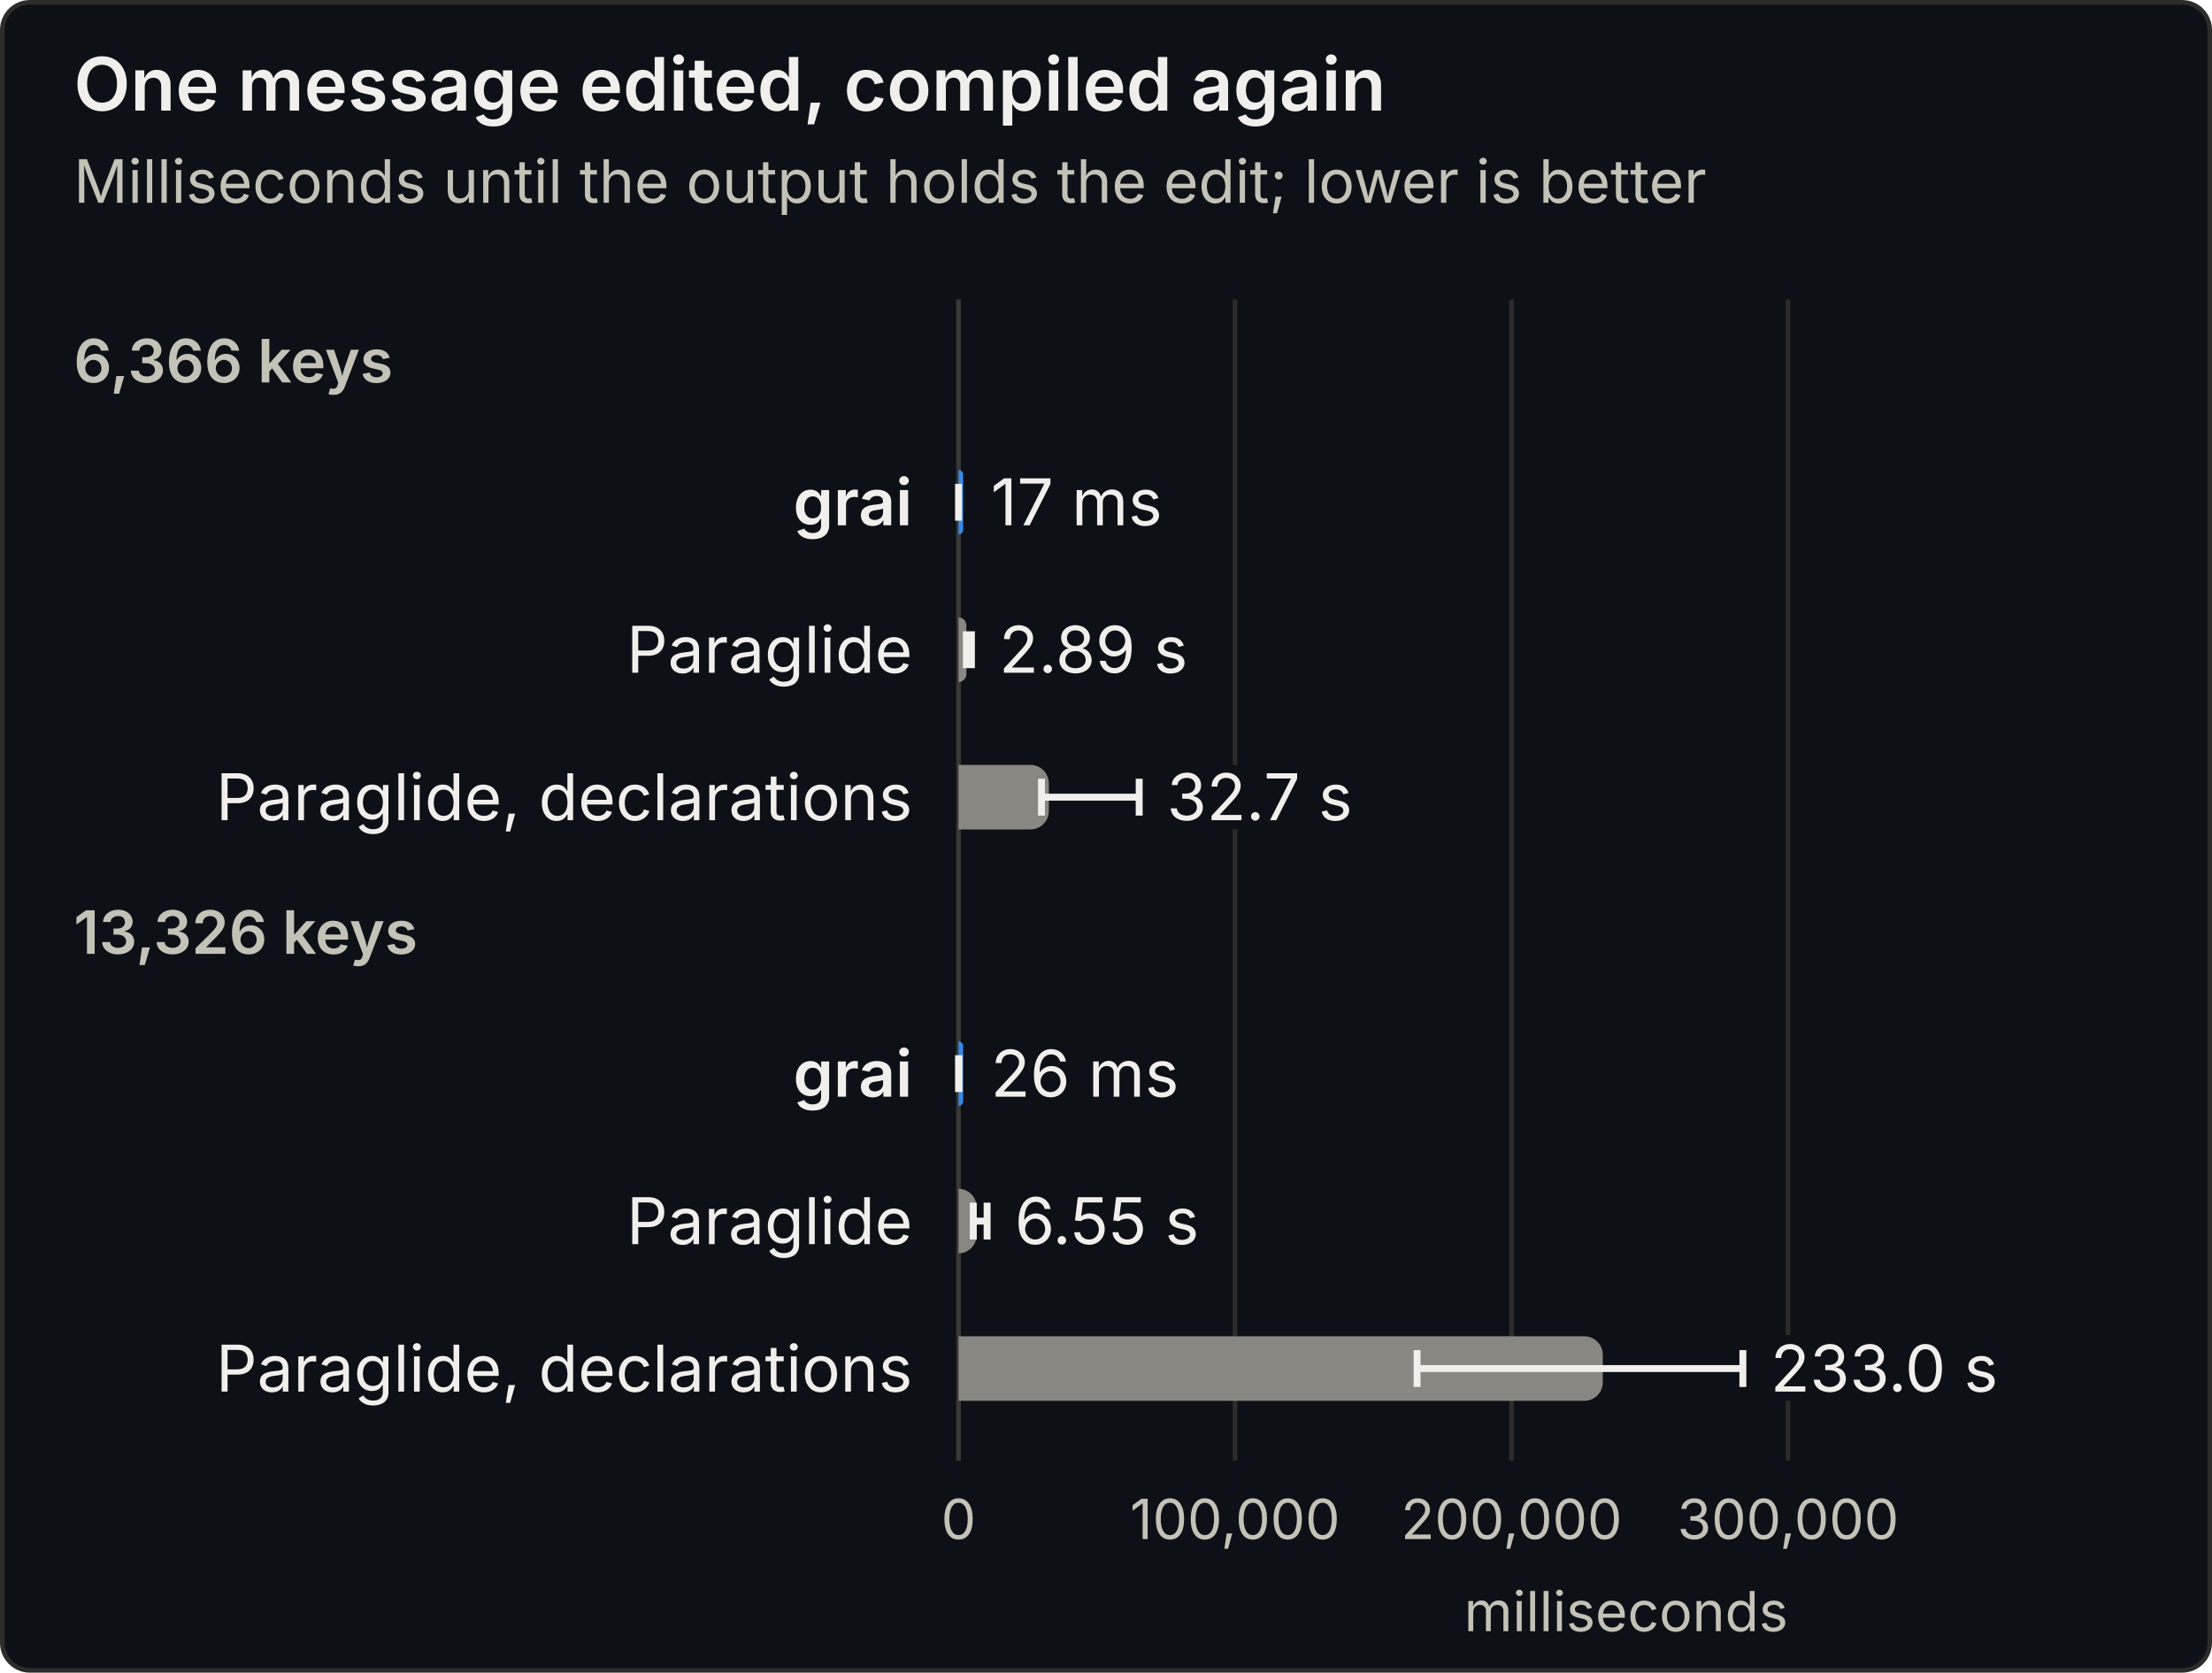
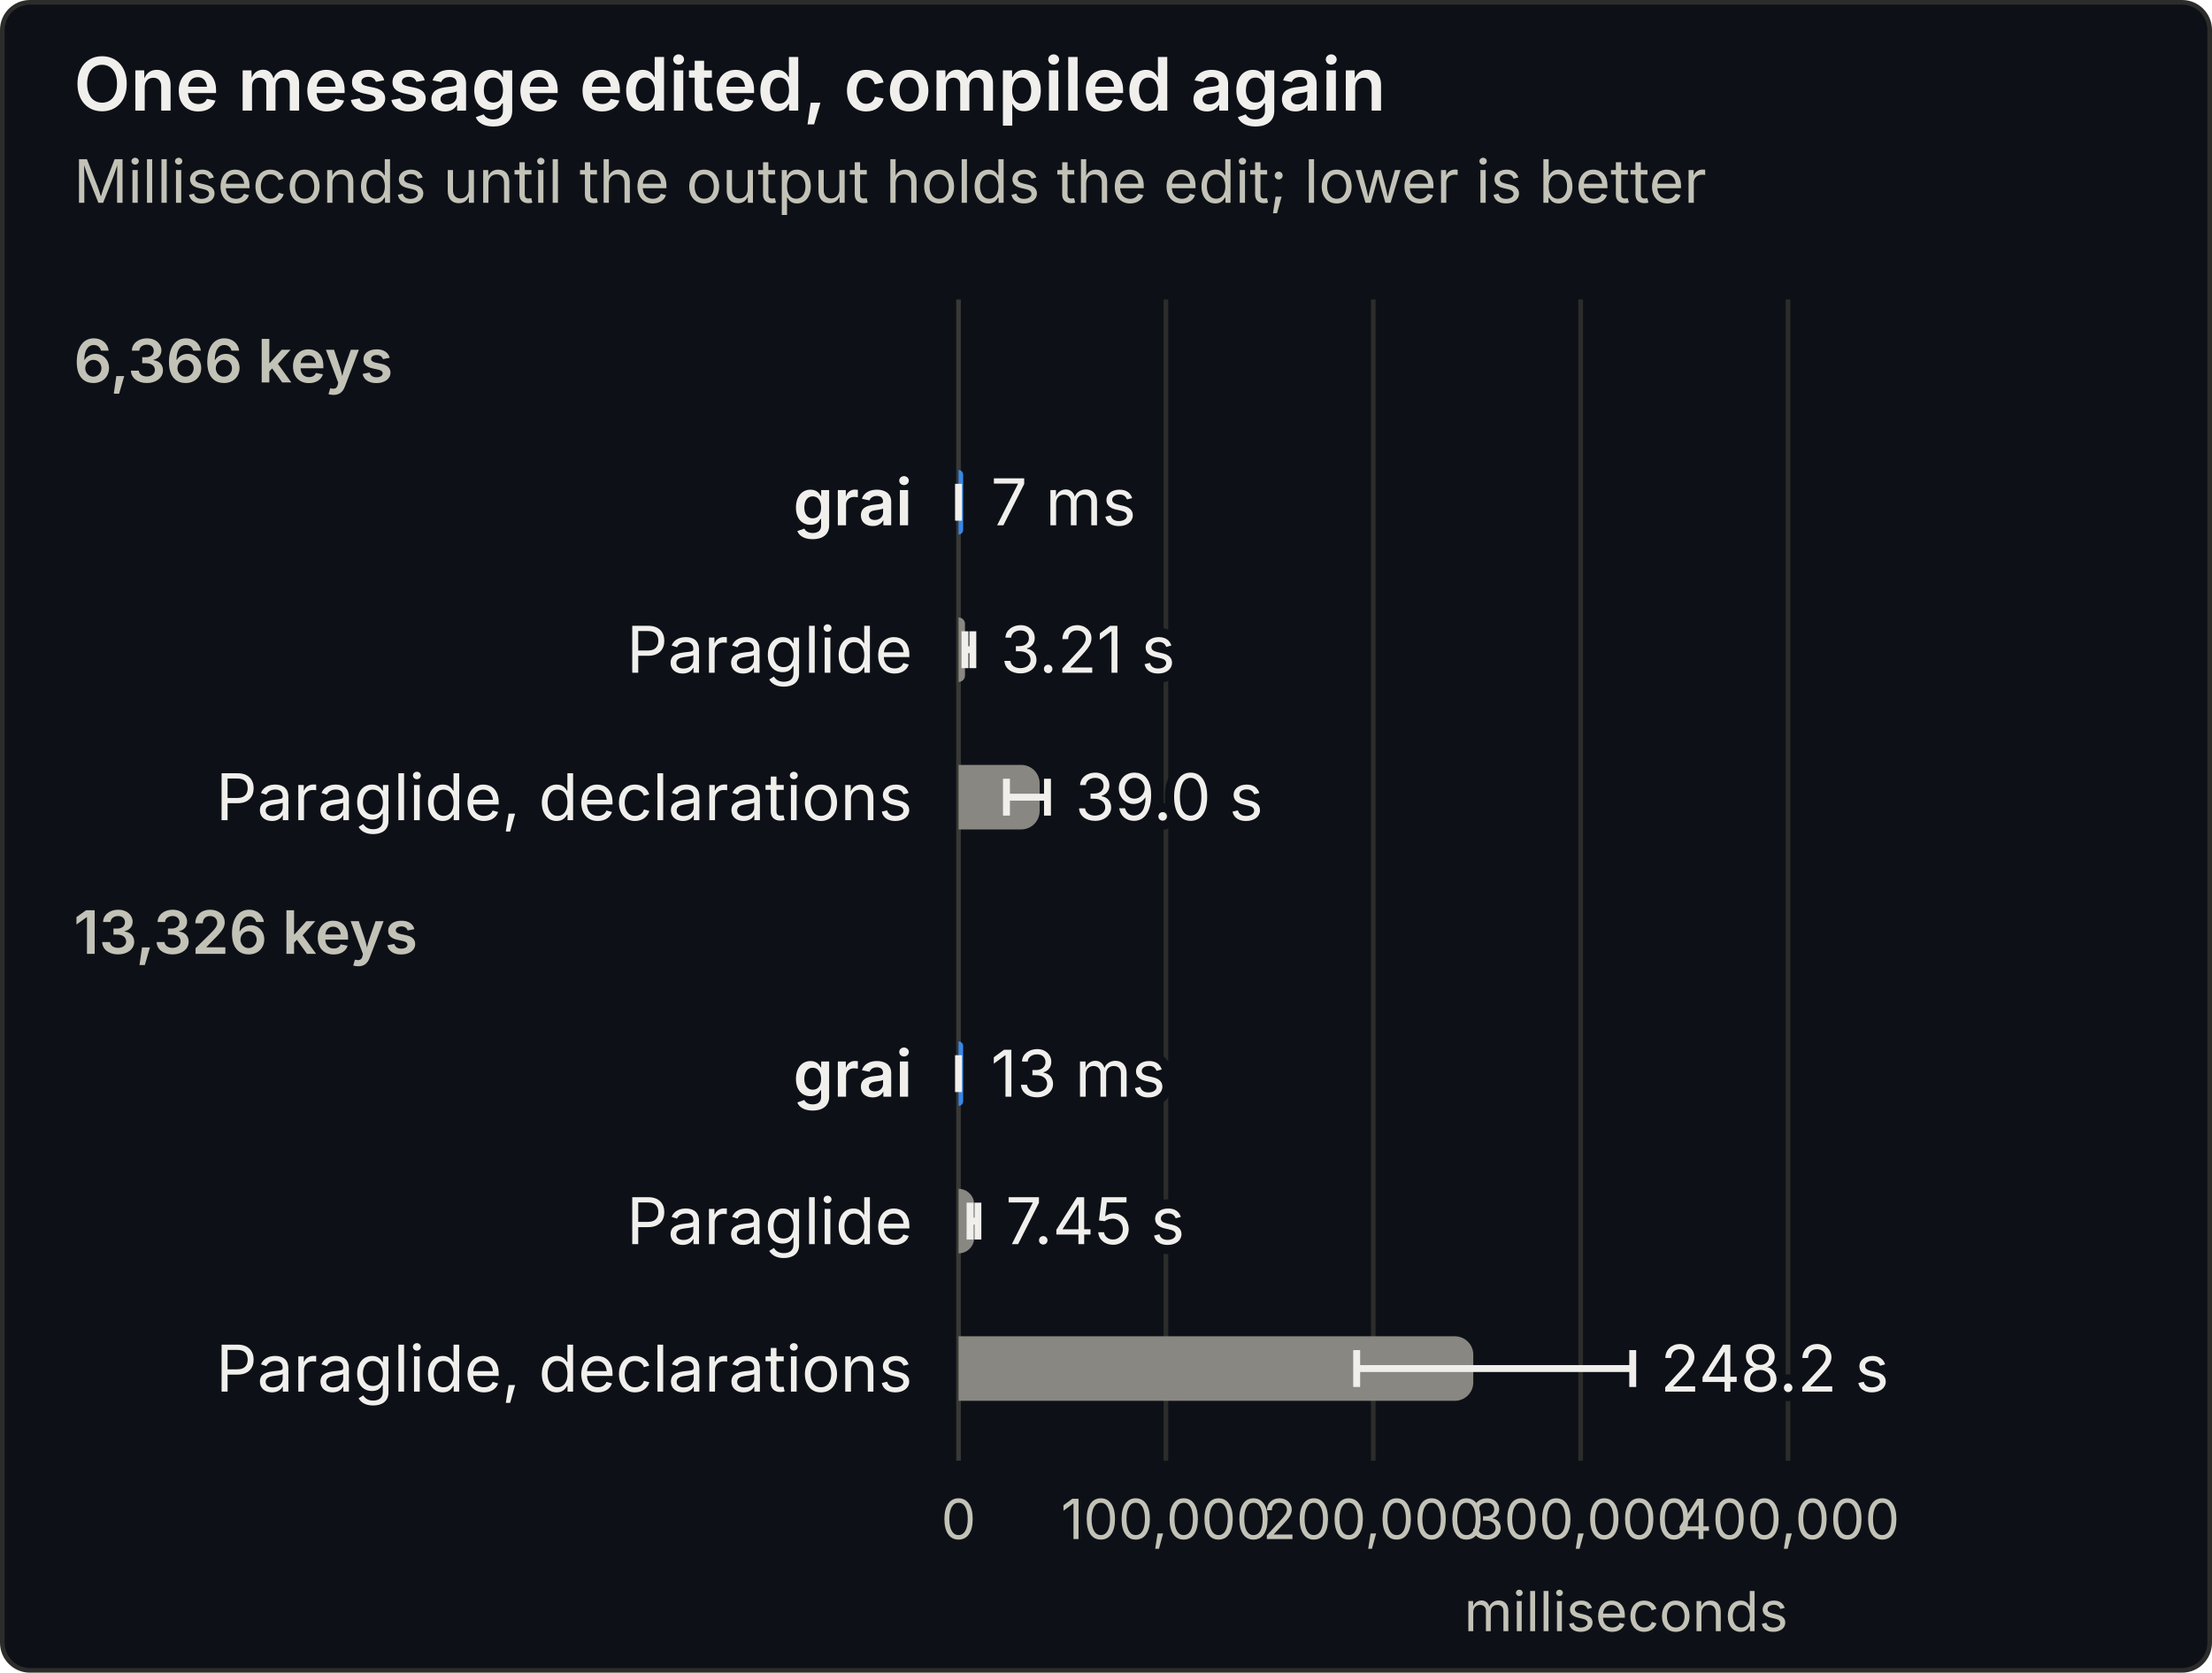
<svg xmlns="http://www.w3.org/2000/svg" viewBox="0 0 480 363" width="480" height="363" font-family="system-ui, -apple-system, 'Segoe UI', sans-serif">
  <rect x="0.5" y="0.5" width="479" height="362" rx="6" fill="#0d1117" stroke="#2c2c2a" />
  <text x="16" y="24" font-size="16" font-weight="600" fill="#f0efec">One message edited, compiled again</text>
  <text x="16" y="44" font-size="13" fill="#c3c2b7">Milliseconds until the output holds the edit; lower is better</text>
  <line x1="208" y1="65" x2="208" y2="317" stroke="#383835" stroke-width="1" />
  <text x="208" y="334" font-size="12" text-anchor="middle" fill="#c3c2b7" style="font-variant-numeric: tabular-nums">0</text>
-   <line x1="268" y1="65" x2="268" y2="317" stroke="#2c2c2a" stroke-width="1" />
-   <text x="268" y="334" font-size="12" text-anchor="middle" fill="#c3c2b7" style="font-variant-numeric: tabular-nums">100,000</text>
-   <line x1="328" y1="65" x2="328" y2="317" stroke="#2c2c2a" stroke-width="1" />
-   <text x="328" y="334" font-size="12" text-anchor="middle" fill="#c3c2b7" style="font-variant-numeric: tabular-nums">200,000</text>
+   <line x1="253" y1="65" x2="253" y2="317" stroke="#2c2c2a" stroke-width="1" />
+   <text x="253" y="334" font-size="12" text-anchor="middle" fill="#c3c2b7" style="font-variant-numeric: tabular-nums">100,000</text>
+   <line x1="298" y1="65" x2="298" y2="317" stroke="#2c2c2a" stroke-width="1" />
+   <text x="298" y="334" font-size="12" text-anchor="middle" fill="#c3c2b7" style="font-variant-numeric: tabular-nums">200,000</text>
+   <line x1="343" y1="65" x2="343" y2="317" stroke="#2c2c2a" stroke-width="1" />
+   <text x="343" y="334" font-size="12" text-anchor="middle" fill="#c3c2b7" style="font-variant-numeric: tabular-nums">300,000</text>
  <line x1="388" y1="65" x2="388" y2="317" stroke="#2c2c2a" stroke-width="1" />
-   <text x="388" y="334" font-size="12" text-anchor="middle" fill="#c3c2b7" style="font-variant-numeric: tabular-nums">300,000</text>
+   <text x="388" y="334" font-size="12" text-anchor="middle" fill="#c3c2b7" style="font-variant-numeric: tabular-nums">400,000</text>
  <text x="16" y="83" font-size="13" font-weight="600" fill="#c3c2b7">6,366 keys</text>
  <text x="198" y="114" font-size="14" text-anchor="end" font-weight="600" fill="#f0efec">grai</text>
  <path d="M208,102H208A1,1 0 0 1 209,103V115A1,1 0 0 1 208,116H208Z" fill="#3987e5" />
  <path d="M208,109H208M208,105V113M208,105V113" stroke="#f0efec" stroke-width="1.5" fill="none" />
-   <text x="215" y="114" font-size="14" fill="#f0efec" stroke="#0d1117" stroke-width="4" stroke-linejoin="round" paint-order="stroke" style="font-variant-numeric: tabular-nums">17 ms</text>
+   <text x="215" y="114" font-size="14" fill="#f0efec" stroke="#0d1117" stroke-width="4" stroke-linejoin="round" paint-order="stroke" style="font-variant-numeric: tabular-nums">7 ms</text>
  <text x="198" y="146" font-size="14" text-anchor="end" fill="#f0efec">Paraglide</text>
-   <path d="M208,134H208A1.7,1.7 0 0 1 209.7,135.7V146.3A1.7,1.7 0 0 1 208,148H208Z" fill="#898781" />
-   <path d="M209.7,141H210.8M209.7,137V145M210.8,137V145" stroke="#f0efec" stroke-width="1.5" fill="none" />
-   <text x="216.8" y="146" font-size="14" fill="#f0efec" stroke="#0d1117" stroke-width="4" stroke-linejoin="round" paint-order="stroke" style="font-variant-numeric: tabular-nums">2.89 s</text>
+   <path d="M208,134H208A1.4,1.4 0 0 1 209.4,135.4V146.6A1.4,1.4 0 0 1 208,148H208Z" fill="#898781" />
+   <path d="M209.4,141H211.1M209.4,137V145M211.1,137V145" stroke="#f0efec" stroke-width="1.5" fill="none" />
+   <text x="217.1" y="146" font-size="14" fill="#f0efec" stroke="#0d1117" stroke-width="4" stroke-linejoin="round" paint-order="stroke" style="font-variant-numeric: tabular-nums">3.21 s</text>
  <text x="198" y="178" font-size="14" text-anchor="end" fill="#f0efec">Paraglide, declarations</text>
-   <path d="M208,166H223.6A4,4 0 0 1 227.6,170V176A4,4 0 0 1 223.6,180H208Z" fill="#898781" />
-   <path d="M226,173H247.2M226,169V177M247.2,169V177" stroke="#f0efec" stroke-width="1.5" fill="none" />
-   <text x="253.2" y="178" font-size="14" fill="#f0efec" stroke="#0d1117" stroke-width="4" stroke-linejoin="round" paint-order="stroke" style="font-variant-numeric: tabular-nums">32.7 s</text>
+   <path d="M208,166H221.6A4,4 0 0 1 225.6,170V176A4,4 0 0 1 221.6,180H208Z" fill="#898781" />
+   <path d="M218.4,173H227.3M218.4,169V177M227.3,169V177" stroke="#f0efec" stroke-width="1.5" fill="none" />
+   <text x="233.3" y="178" font-size="14" fill="#f0efec" stroke="#0d1117" stroke-width="4" stroke-linejoin="round" paint-order="stroke" style="font-variant-numeric: tabular-nums">39.0 s</text>
  <text x="16" y="207" font-size="13" font-weight="600" fill="#c3c2b7">13,326 keys</text>
  <text x="198" y="238" font-size="14" text-anchor="end" font-weight="600" fill="#f0efec">grai</text>
  <path d="M208,226H208A1,1 0 0 1 209,227V239A1,1 0 0 1 208,240H208Z" fill="#3987e5" />
-   <path d="M208,233H208.1M208,229V237M208.1,229V237" stroke="#f0efec" stroke-width="1.5" fill="none" />
-   <text x="215" y="238" font-size="14" fill="#f0efec" stroke="#0d1117" stroke-width="4" stroke-linejoin="round" paint-order="stroke" style="font-variant-numeric: tabular-nums">26 ms</text>
+   <path d="M208,233H208M208,229V237M208,229V237" stroke="#f0efec" stroke-width="1.5" fill="none" />
+   <text x="215" y="238" font-size="14" fill="#f0efec" stroke="#0d1117" stroke-width="4" stroke-linejoin="round" paint-order="stroke" style="font-variant-numeric: tabular-nums">13 ms</text>
  <text x="198" y="270" font-size="14" text-anchor="end" fill="#f0efec">Paraglide</text>
-   <path d="M208,258H208A3.9,3.9 0 0 1 211.9,261.9V268.1A3.9,3.9 0 0 1 208,272H208Z" fill="#898781" />
-   <path d="M211.2,265H214.2M211.2,261V269M214.2,261V269" stroke="#f0efec" stroke-width="1.5" fill="none" />
-   <text x="220.2" y="270" font-size="14" fill="#f0efec" stroke="#0d1117" stroke-width="4" stroke-linejoin="round" paint-order="stroke" style="font-variant-numeric: tabular-nums">6.55 s</text>
+   <path d="M208,258H208A3.4,3.4 0 0 1 211.4,261.4V268.6A3.4,3.4 0 0 1 208,272H208Z" fill="#898781" />
+   <path d="M210.5,265H212.2M210.5,261V269M212.2,261V269" stroke="#f0efec" stroke-width="1.5" fill="none" />
+   <text x="218.2" y="270" font-size="14" fill="#f0efec" stroke="#0d1117" stroke-width="4" stroke-linejoin="round" paint-order="stroke" style="font-variant-numeric: tabular-nums">7.45 s</text>
  <text x="198" y="302" font-size="14" text-anchor="end" fill="#f0efec">Paraglide, declarations</text>
-   <path d="M208,290H343.8A4,4 0 0 1 347.8,294V300A4,4 0 0 1 343.8,304H208Z" fill="#898781" />
-   <path d="M307.5,297H378.2M307.5,293V301M378.2,293V301" stroke="#f0efec" stroke-width="1.5" fill="none" />
-   <text x="384.2" y="302" font-size="14" fill="#f0efec" stroke="#0d1117" stroke-width="4" stroke-linejoin="round" paint-order="stroke" style="font-variant-numeric: tabular-nums">233.0 s</text>
+   <path d="M208,290H315.7A4,4 0 0 1 319.7,294V300A4,4 0 0 1 315.7,304H208Z" fill="#898781" />
+   <path d="M294.4,297H354.3M294.4,293V301M354.3,293V301" stroke="#f0efec" stroke-width="1.5" fill="none" />
+   <text x="360.3" y="302" font-size="14" fill="#f0efec" stroke="#0d1117" stroke-width="4" stroke-linejoin="round" paint-order="stroke" style="font-variant-numeric: tabular-nums">248.2 s</text>
  <text x="388" y="354" font-size="12" text-anchor="end" fill="#c3c2b7">milliseconds</text>
</svg>
